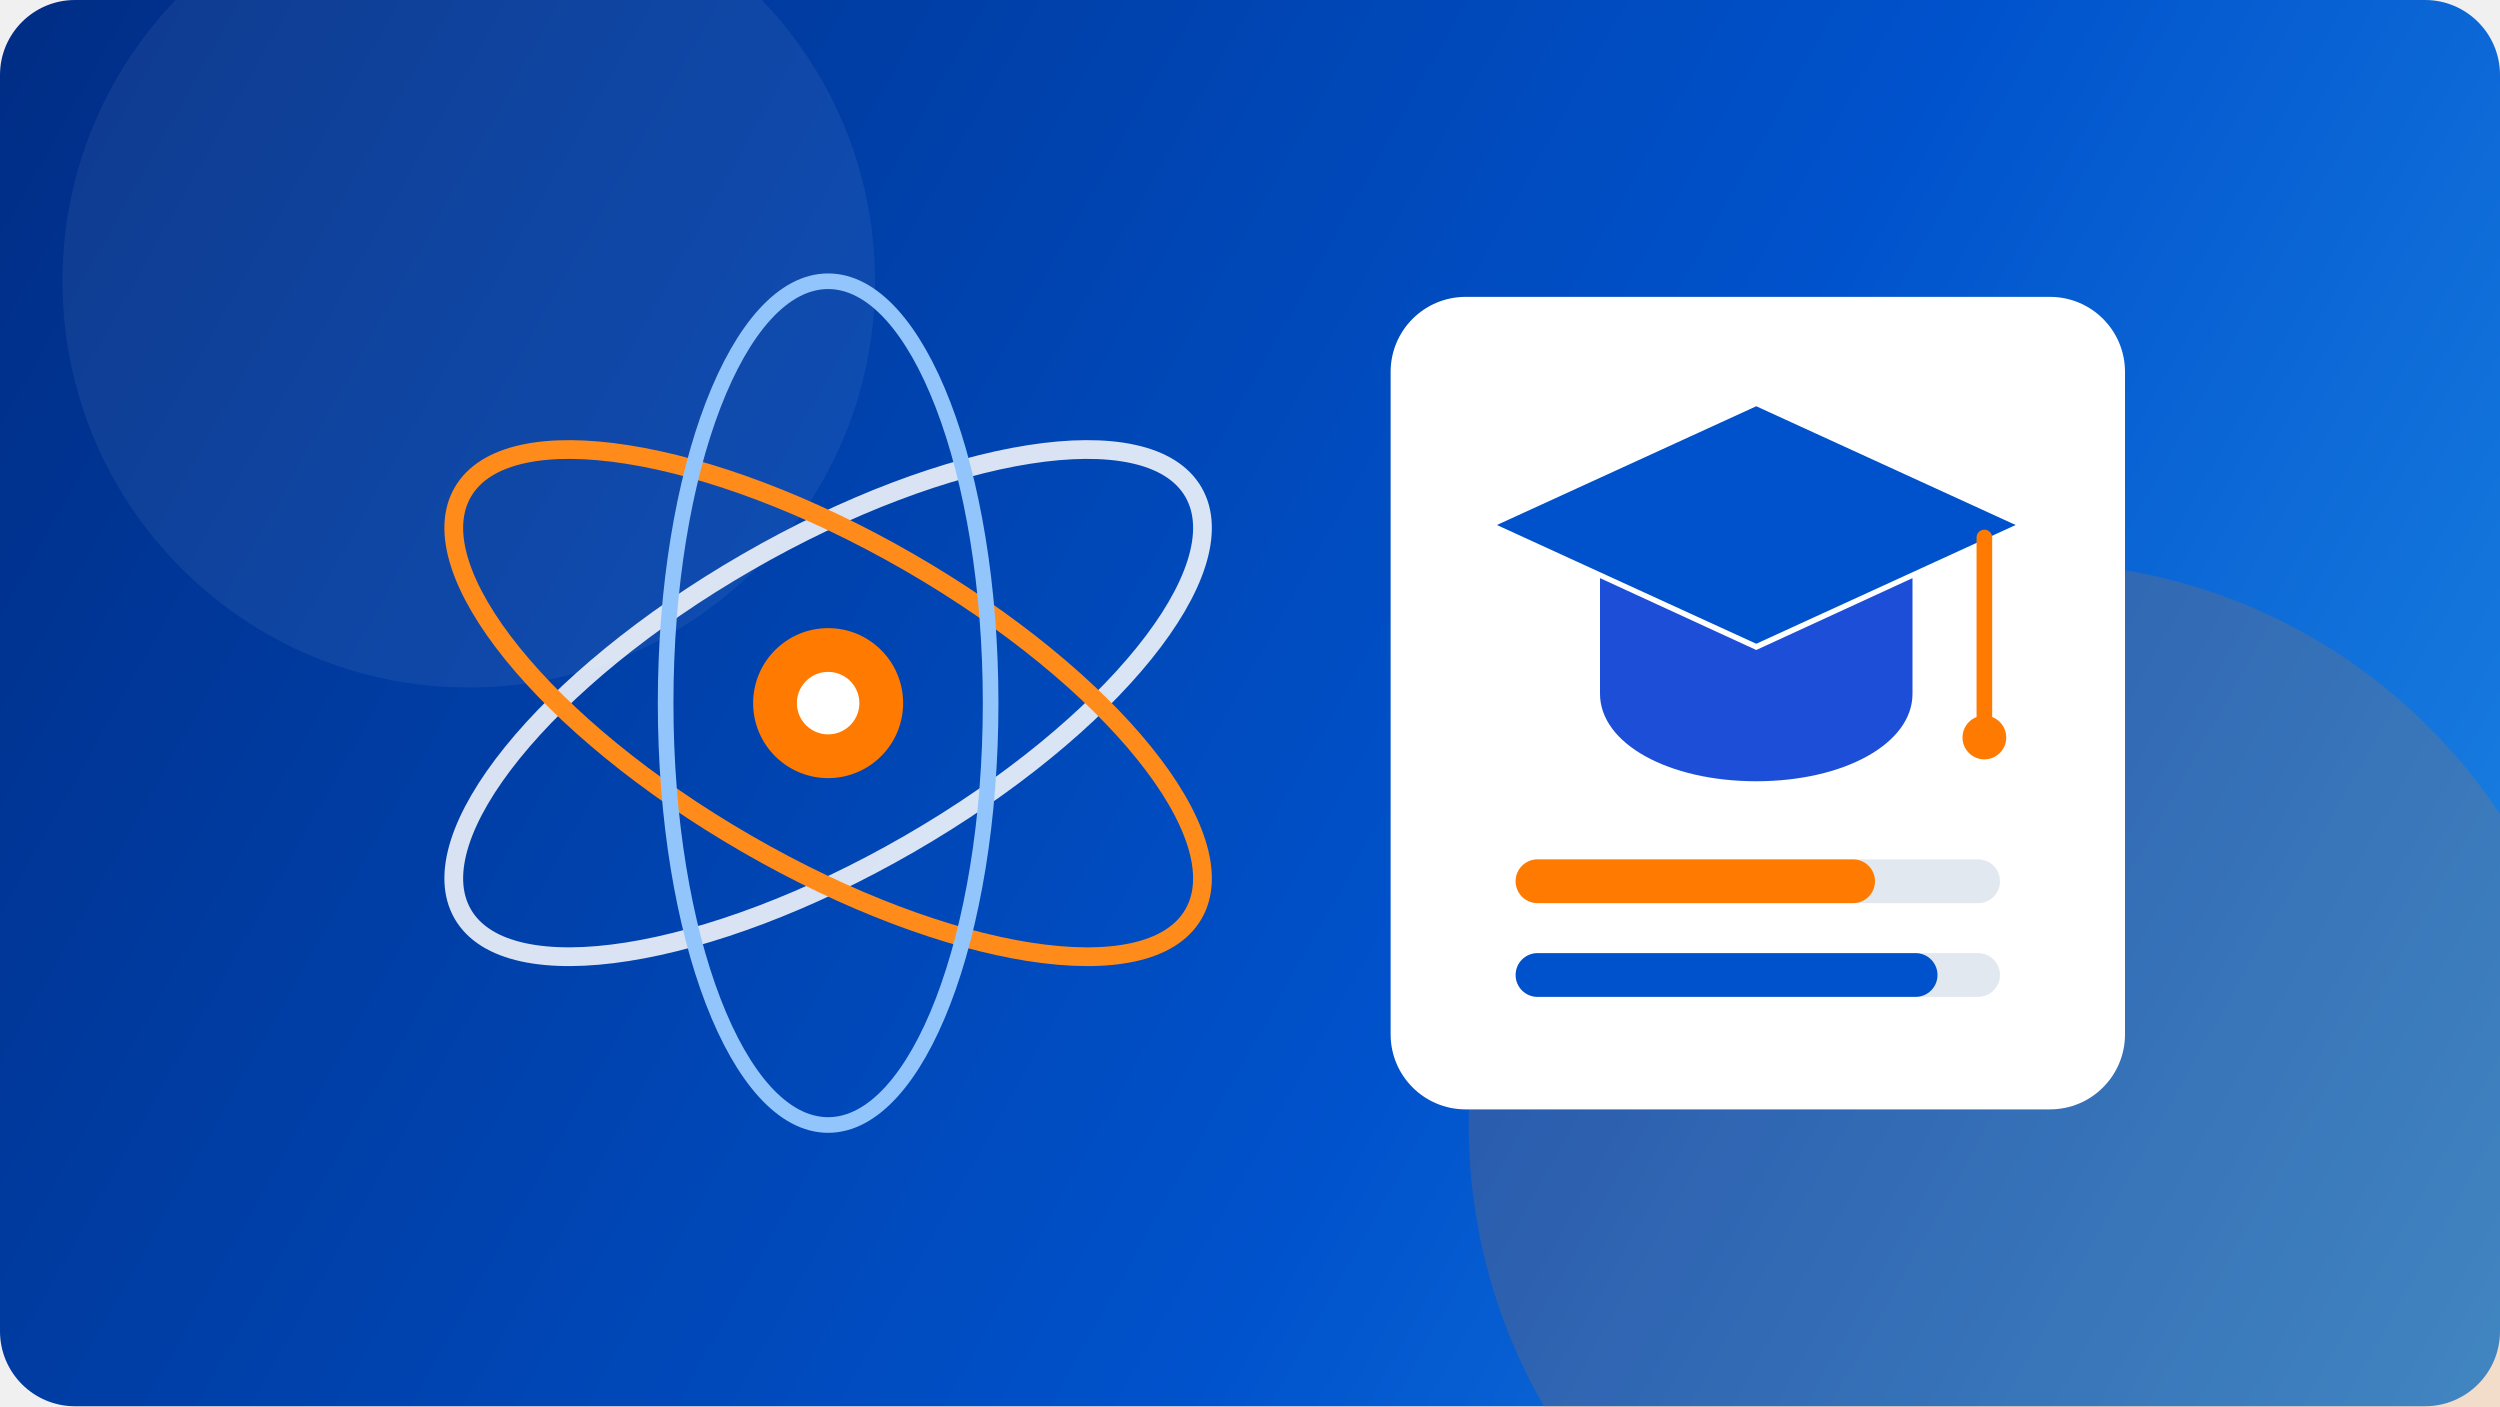
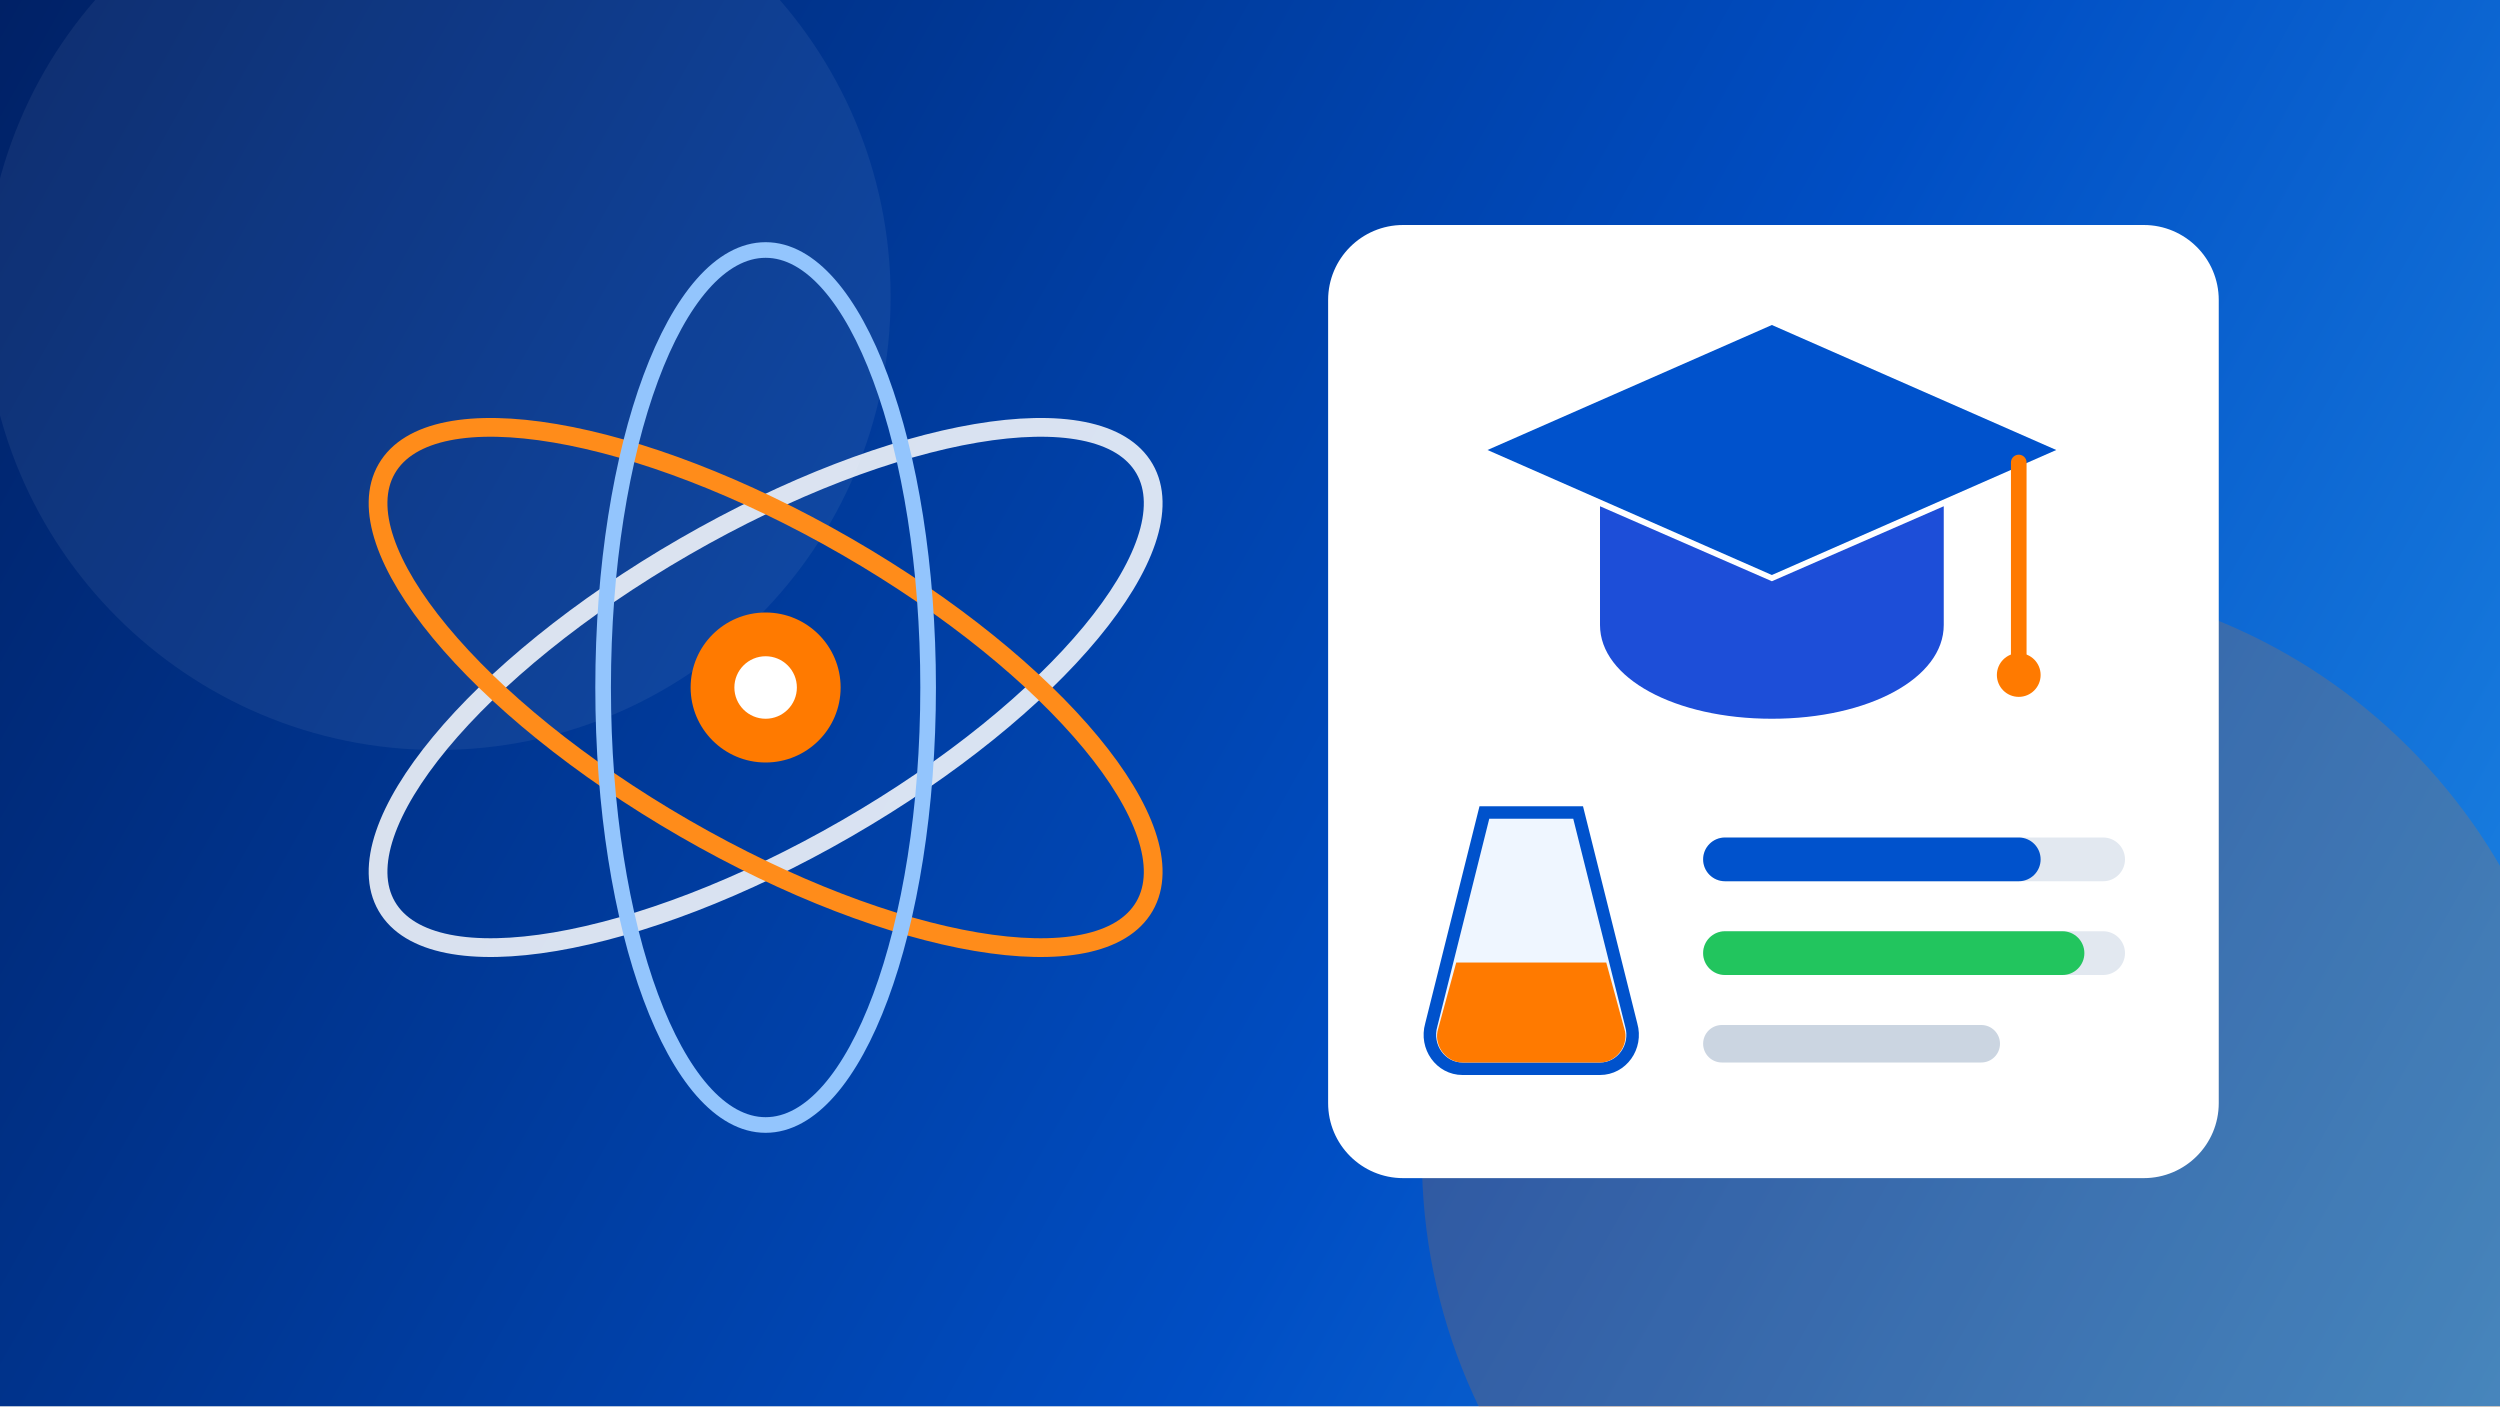
<svg xmlns="http://www.w3.org/2000/svg" viewBox="0 0 800 450" fill="none">
  <defs>
-     <linearGradient id="bg3" x1="0" y1="0" x2="800" y2="450" gradientUnits="userSpaceOnUse">
-       <stop offset="0%" stop-color="#002D85" />
-       <stop offset="60%" stop-color="#0052CC" />
+     <linearGradient id="jn-bg" x1="0" y1="0" x2="800" y2="450" gradientUnits="userSpaceOnUse">
+       <stop offset="0%" stop-color="#002166" />
+       <stop offset="60%" stop-color="#004EC4" />
      <stop offset="100%" stop-color="#1E88E5" />
    </linearGradient>
  </defs>
-   <rect width="800" height="450" rx="24" fill="url(#bg3)" />
-   <circle cx="650" cy="360" r="180" fill="#FF7A00" fill-opacity="0.16" />
-   <circle cx="150" cy="90" r="130" fill="#FFFFFF" fill-opacity="0.06" />
-   <ellipse cx="265" cy="225" rx="135" ry="52" transform="rotate(-30 265 225)" stroke="#FFFFFF" stroke-width="6" stroke-opacity="0.85" />
-   <ellipse cx="265" cy="225" rx="135" ry="52" transform="rotate(30 265 225)" stroke="#FF8C1A" stroke-width="6" />
-   <ellipse cx="265" cy="225" rx="135" ry="52" transform="rotate(90 265 225)" stroke="#93C5FD" stroke-width="5" />
-   <circle cx="265" cy="225" r="24" fill="#FF7A00" />
-   <circle cx="265" cy="225" r="10" fill="#FFFFFF" />
-   <rect x="445" y="95" width="235" height="260" rx="24" fill="#FFFFFF" />
-   <path d="M562 130L645 168L562 206L479 168L562 130Z" fill="#0052CC" />
-   <path d="M512 185V222C512 238 534 250 562 250C590 250 612 238 612 222V185L562 208L512 185Z" fill="#1D4ED8" />
-   <line x1="635" y1="172" x2="635" y2="232" stroke="#FF7A00" stroke-width="5" stroke-linecap="round" />
-   <circle cx="635" cy="236" r="7" fill="#FF7A00" />
-   <rect x="485" y="275" width="155" height="14" rx="7" fill="#E2E8F0" />
-   <rect x="485" y="275" width="115" height="14" rx="7" fill="#FF7A00" />
-   <rect x="485" y="305" width="155" height="14" rx="7" fill="#E2E8F0" />
-   <rect x="485" y="305" width="135" height="14" rx="7" fill="#0052CC" />
+   <rect width="800" height="450" fill="url(#jn-bg)" />
+   <circle cx="640" cy="370" r="185" fill="#FF7A00" fill-opacity="0.18" />
+   <circle cx="140" cy="95" r="145" fill="#FFFFFF" fill-opacity="0.06" />
+   <ellipse cx="245" cy="220" rx="140" ry="52" transform="rotate(-30 245 220)" stroke="#FFFFFF" stroke-width="6" stroke-opacity="0.85" />
+   <ellipse cx="245" cy="220" rx="140" ry="52" transform="rotate(30 245 220)" stroke="#FF8C1A" stroke-width="6" />
+   <ellipse cx="245" cy="220" rx="140" ry="52" transform="rotate(90 245 220)" stroke="#93C5FD" stroke-width="5" />
+   <circle cx="245" cy="220" r="24" fill="#FF7A00" />
+   <circle cx="245" cy="220" r="10" fill="#FFFFFF" />
+   <rect x="425" y="72" width="285" height="305" rx="24" fill="#FFFFFF" />
+   <path d="M567 104L658 144L567 184L476 144L567 104Z" fill="#0052CC" />
+   <path d="M512 162V200C512 217 536 230 567 230C598 230 622 217 622 200V162L567 186L512 162Z" fill="#1D4ED8" />
+   <line x1="646" y1="148" x2="646" y2="212" stroke="#FF7A00" stroke-width="5" stroke-linecap="round" />
+   <circle cx="646" cy="216" r="7" fill="#FF7A00" />
+   <path d="M475 260H505L522 328C524 335 519 342 512 342H468C461 342 456 335 458 328L475 260Z" fill="#EFF6FF" stroke="#0052CC" stroke-width="4" />
+   <path d="M466 308H514L520 330C521 335 517 340 512 340H468C463 340 459 335 460 330L466 308Z" fill="#FF7A00" />
+   <rect x="545" y="268" width="135" height="14" rx="7" fill="#E2E8F0" />
+   <rect x="545" y="268" width="108" height="14" rx="7" fill="#0052CC" />
+   <rect x="545" y="298" width="135" height="14" rx="7" fill="#E2E8F0" />
+   <rect x="545" y="298" width="122" height="14" rx="7" fill="#22C55E" />
+   <rect x="545" y="328" width="95" height="12" rx="6" fill="#CBD5E1" />
</svg>
